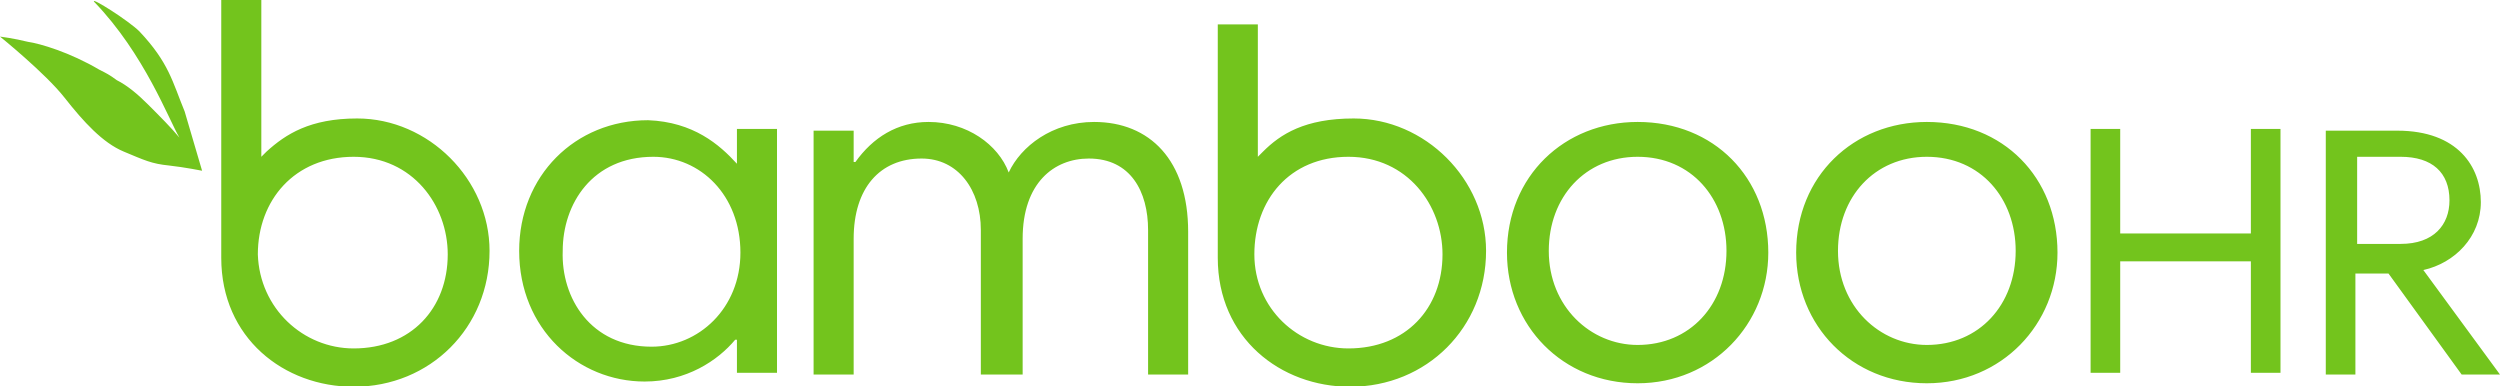
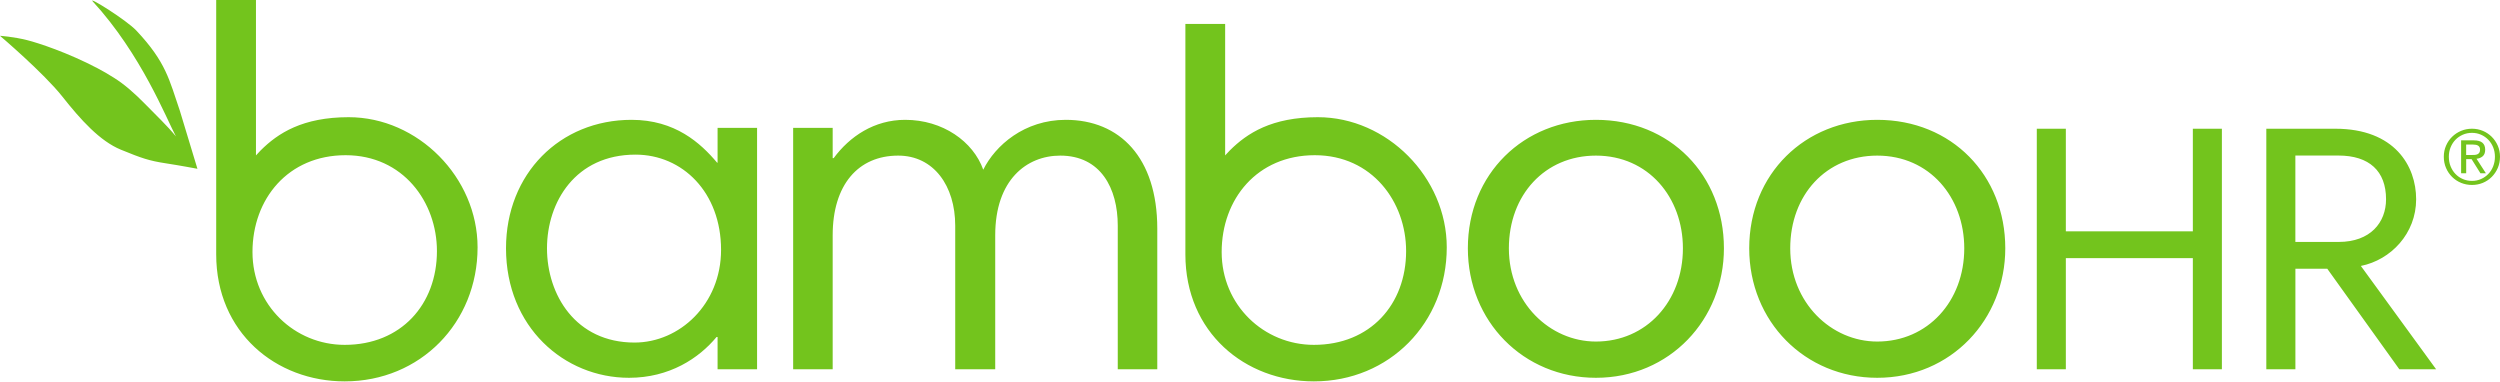
- <svg xmlns="http://www.w3.org/2000/svg" version="1.1" id="Layer_1" x="0px" y="0px" viewBox="0 0 143.5 22.1" style="enable-background:new 0 0 143.5 22.1;" xml:space="preserve">
-   <style type="text/css">
- .st0{fill:#73C41D;}
- </style>
-   <g id="Page-1">
-     <g id="Marketplace">
-       <g id="Logo_x2F_BambooHR_x2F_Logo">
-         <path id="BambooHR" class="st0" d="M42.3,9.4v-2h2.3v14h-2.3v-1.9h-0.1c-1,1.2-2.8,2.4-5.2,2.4c-3.8,0-7.2-3-7.2-7.5 c0-4.3,3.2-7.5,7.4-7.5C39.8,7,41.3,8.3,42.3,9.4L42.3,9.4z M37.4,19.9c2.7,0,5.1-2.2,5.1-5.4c0-3.3-2.3-5.5-5-5.5 c-3.5,0-5.2,2.7-5.2,5.4C32.2,17.1,33.9,19.9,37.4,19.9z M62.8,7c3.2,0,5.4,2.2,5.4,6.3v8.2h-2.3v-8.3c0-2.2-1-4.1-3.4-4.1 c-2,0-3.8,1.4-3.8,4.6v7.8h-2.4v-8.3c0-2.3-1.3-4.1-3.4-4.1c-2.4,0-3.9,1.7-3.9,4.6v7.8h-2.3v-14h2.3v1.8h0.1 C50.1,7.9,51.5,7,53.3,7c2.2,0,4,1.3,4.6,2.9C58.6,8.4,60.4,7,62.8,7z M94,7c4.4,0,7.5,3.2,7.5,7.5c0,4.1-3.2,7.5-7.5,7.5 c-4.3,0-7.5-3.3-7.5-7.5C86.5,10.1,89.8,7,94,7z M94,19.8c3,0,5.1-2.3,5.1-5.4c0-3-2-5.4-5.1-5.4c-3,0-5.1,2.3-5.1,5.4 C88.9,17.6,91.3,19.8,94,19.8z M110.6,7c4.4,0,7.5,3.2,7.5,7.5c0,4.1-3.2,7.5-7.5,7.5c-4.3,0-7.5-3.3-7.5-7.5 C103.1,10.1,106.4,7,110.6,7z M110.6,19.8c3,0,5.1-2.3,5.1-5.4c0-3-2-5.4-5.1-5.4c-3,0-5.1,2.3-5.1,5.4 C105.5,17.6,107.9,19.8,110.6,19.8z M129.2,13.4v-6h1.7v14h-1.7V15h-7.5v6.4H120v-14h1.7v6H129.2z M142.4,11.6 c0,2-1.5,3.5-3.3,3.9l4.4,6h-2.2l-4.2-5.8h-1.9v5.8h-1.7v-14h4.1C141.1,7.5,142.4,9.6,142.4,11.6z M135.2,14h2.6 c1.9,0,2.8-1.1,2.8-2.5c0-1.6-1-2.5-2.8-2.5h-2.5V14z M20.5,6.8c4.1,0,7.6,3.5,7.6,7.6c0,4.4-3.4,7.8-7.8,7.8 c-4,0-7.6-2.8-7.6-7.4V0h2.3l0,9l0.3-0.3C16.4,7.7,17.8,6.8,20.5,6.8z M20.3,20c3.3,0,5.4-2.3,5.4-5.4c0-2.8-2-5.6-5.4-5.6 c-3.4,0-5.5,2.5-5.5,5.6C14.9,17.7,17.4,20,20.3,20z M77.7,6.8c4.1,0,7.6,3.5,7.6,7.6c0,4.4-3.4,7.8-7.8,7.8 c-4,0-7.6-2.8-7.6-7.4V1.4h2.3l0,7.6l0.3-0.3C73.5,7.7,74.9,6.8,77.7,6.8z M77.4,20c3.3,0,5.4-2.3,5.4-5.4c0-2.8-2-5.6-5.4-5.6 S72,11.5,72,14.6C72,17.7,74.5,20,77.4,20z M8,1.8c1.7,1.8,1.9,2.9,2.6,4.6l1,3.4c0,0-1-0.2-1.9-0.3c-1-0.1-1.4-0.3-2.6-0.8 C5.9,8.2,4.8,7,3.7,5.6C2.6,4.2,0,2.1,0,2.1s0.8,0.1,1.6,0.3C2.3,2.5,4,3,5.7,4c0.4,0.2,0.6,0.3,1,0.6C7.3,4.9,7.9,5.4,8.5,6 c0.7,0.7,1.3,1.3,1.8,1.9c-0.6-1-2-4.8-4.9-7.8C5.2-0.2,7.4,1.2,8,1.8z" />
-       </g>
-     </g>
+ <svg xmlns="http://www.w3.org/2000/svg" version="1.2" baseProfile="tiny" id="Layer_1" x="0px" y="0px" width="739.36px" height="112.79px" viewBox="0 0 739.36 112.79" overflow="visible" xml:space="preserve">
+   <g>
+     <path fill-rule="evenodd" fill="#73C41D" d="M734.23,46.23c-0.49,0.41-1.09,0.65-1.81,0.72l2.77,4.3h-1.61l-2.63-4.19h-1.59v4.19   h-1.5v-9.74h3.74c1.15,0,2,0.23,2.55,0.69c0.55,0.46,0.83,1.16,0.83,2.09C734.97,45.18,734.72,45.82,734.23,46.23z M730.92,45.84   c0.34,0,0.66-0.01,0.96-0.03c0.3-0.02,0.57-0.08,0.81-0.19c0.23-0.11,0.42-0.26,0.56-0.48c0.14-0.21,0.21-0.52,0.21-0.9   c0-0.33-0.06-0.59-0.19-0.78c-0.12-0.19-0.29-0.34-0.48-0.44c-0.2-0.11-0.43-0.18-0.69-0.21c-0.26-0.04-0.51-0.06-0.76-0.06h-1.99   v3.1H730.92z M738.7,43.08c0.44,1.01,0.66,2.1,0.66,3.27c0,1.2-0.22,2.31-0.66,3.33c-0.44,1.02-1.04,1.9-1.79,2.65   c-0.75,0.75-1.63,1.33-2.63,1.75c-1,0.41-2.07,0.62-3.21,0.62c-1.13,0-2.21-0.21-3.22-0.62c-1.01-0.42-1.89-1-2.65-1.75   c-0.76-0.75-1.36-1.63-1.8-2.65c-0.44-1.02-0.66-2.13-0.66-3.33c0-1.17,0.22-2.26,0.66-3.27c0.44-1.01,1.04-1.89,1.8-2.63   c0.76-0.74,1.64-1.32,2.65-1.75c1.01-0.42,2.08-0.63,3.22-0.63c1.14,0,2.2,0.21,3.21,0.63c1,0.42,1.88,1.01,2.63,1.75   C737.66,41.2,738.26,42.07,738.7,43.08z M737.34,49.19c0.34-0.87,0.52-1.81,0.52-2.84c0-0.99-0.17-1.92-0.52-2.78   c-0.35-0.86-0.83-1.61-1.44-2.24c-0.61-0.63-1.33-1.13-2.15-1.49c-0.83-0.37-1.72-0.55-2.68-0.55c-0.97,0-1.87,0.18-2.71,0.55   c-0.83,0.36-1.56,0.86-2.17,1.49c-0.61,0.63-1.09,1.38-1.44,2.24c-0.35,0.86-0.52,1.79-0.52,2.78c0,1.03,0.17,1.97,0.52,2.84   c0.35,0.87,0.83,1.63,1.44,2.26c0.61,0.64,1.33,1.14,2.17,1.5c0.83,0.36,1.74,0.55,2.71,0.55c0.96,0,1.85-0.18,2.68-0.55   c0.83-0.36,1.54-0.87,2.15-1.5C736.52,50.82,737,50.06,737.34,49.19z M40.36,9.08c8.78,9.34,9.7,14.55,12.81,23.61l5.22,17.23   c0,0-5.15-0.98-9.36-1.62c-4.89-0.75-7.06-1.48-13.28-4.03c-6.22-2.56-11.85-8.8-17.36-15.77C12.87,21.54,0,10.59,0,10.59   s3.98,0.26,8.02,1.28c3.31,0.83,11.92,3.65,20.8,8.3c1.97,1.03,3.06,1.7,5,2.91c2.95,1.84,6.06,4.58,9.04,7.62   c3.49,3.57,6.55,6.44,9.17,9.64c-2.84-5.28-10.22-24.28-24.64-39.96C25.98-1.17,37.35,5.88,40.36,9.08z M389.75,34.66   c20.45,0,38.12,17.79,38.12,38.49c0,22.29-16.93,39.64-39.3,39.64c-20.31,0-38-14.42-38-37.57V7.08h11.76l0,38.88l1.39-1.48   C368.85,39.37,376.14,34.66,389.75,34.66z M388.57,101.99c16.68,0,27.28-11.96,27.28-27.74c0-14.5-10.01-28.35-27.01-28.35   c-17,0-27.54,12.91-27.54,28.64C361.3,90.26,373.8,101.99,388.57,101.99z M103.12,34.66c20.46,0,38.12,17.79,38.12,38.49   c0,22.29-16.93,39.64-39.3,39.64c-20.3,0-38-14.42-38-37.57V0H75.7l0,45.96l1.39-1.48C82.21,39.37,89.51,34.66,103.12,34.66z    M101.94,101.99c16.68,0,27.28-11.96,27.28-27.74c0-14.5-10.01-28.35-27.01-28.35c-17,0-27.54,12.91-27.54,28.64   C74.67,90.26,87.17,101.99,101.94,101.99z M714.56,58.93c0,10.12-7.46,17.94-16.35,19.72l22.26,30.56h-10.88l-21.31-29.73h-9.43   v29.73h-8.6V38.07h20.4C708.24,38.07,714.56,49.13,714.56,58.93z M678.84,71.55h12.83c9.33,0,13.99-5.73,13.99-12.62   c0-8.34-4.97-12.93-14.09-12.93h-12.73V71.55z M648.52,68.42V38.07h8.59v71.14h-8.59V76.35h-37.56v32.86h-8.59V38.07h8.59v30.35   H648.52z M555.18,35.44c22.05,0,37.87,16.39,37.87,37.99c0,21.01-15.98,38.3-37.87,38.3c-21.44,0-37.86-16.7-37.86-38.3   C517.32,51.37,533.89,35.44,555.18,35.44z M555.18,101.01c14.94,0,25.74-11.92,25.74-27.57c0-15.05-10.21-27.42-25.74-27.42   c-15.08,0-25.73,11.62-25.73,27.42C529.45,89.53,541.58,101.01,555.18,101.01z M471.98,35.44c22.03,0,37.86,16.39,37.86,37.99   c0,21.01-15.97,38.3-37.86,38.3c-21.45,0-37.87-16.7-37.87-38.3C434.11,51.37,450.67,35.44,471.98,35.44z M471.98,101.01   c14.93,0,25.73-11.92,25.73-27.57c0-15.05-10.2-27.42-25.73-27.42c-15.08,0-25.74,11.62-25.74,27.42   C446.24,89.53,458.37,101.01,471.98,101.01z M315.19,35.44c15.97,0,27.07,11.17,27.07,32.19v41.57h-11.69V66.73   c0-11.02-5.02-20.71-17.01-20.71c-9.91,0-19.23,7.15-19.23,23.55v39.64H282.5V66.73c0-11.77-6.36-20.71-16.86-20.71   c-11.84,0-19.38,8.64-19.38,23.55v39.64h-11.69V37.82h11.69v8.94h0.3c4.73-6.4,11.97-11.32,21.15-11.32   c11.09,0,20.11,6.4,23.08,14.75C294.34,43.04,302.92,35.44,315.19,35.44z M212.22,48.1V37.82h11.68v71.38h-11.68v-9.54h-0.3   c-5.18,6.26-13.9,12.07-25.89,12.07c-19.22,0-36.38-15.05-36.38-38.3c0-22.06,15.97-37.99,37.13-37.99   c12.87,0,20.4,6.85,25.29,12.66H212.22z M187.66,101.31c13.32,0,25.59-11.33,25.59-27.42c0-16.99-11.39-28.16-25.3-28.16   c-17.75,0-26.18,14.01-26.18,27.71C161.77,87.14,170.21,101.31,187.66,101.31z" />
  </g>
</svg>
